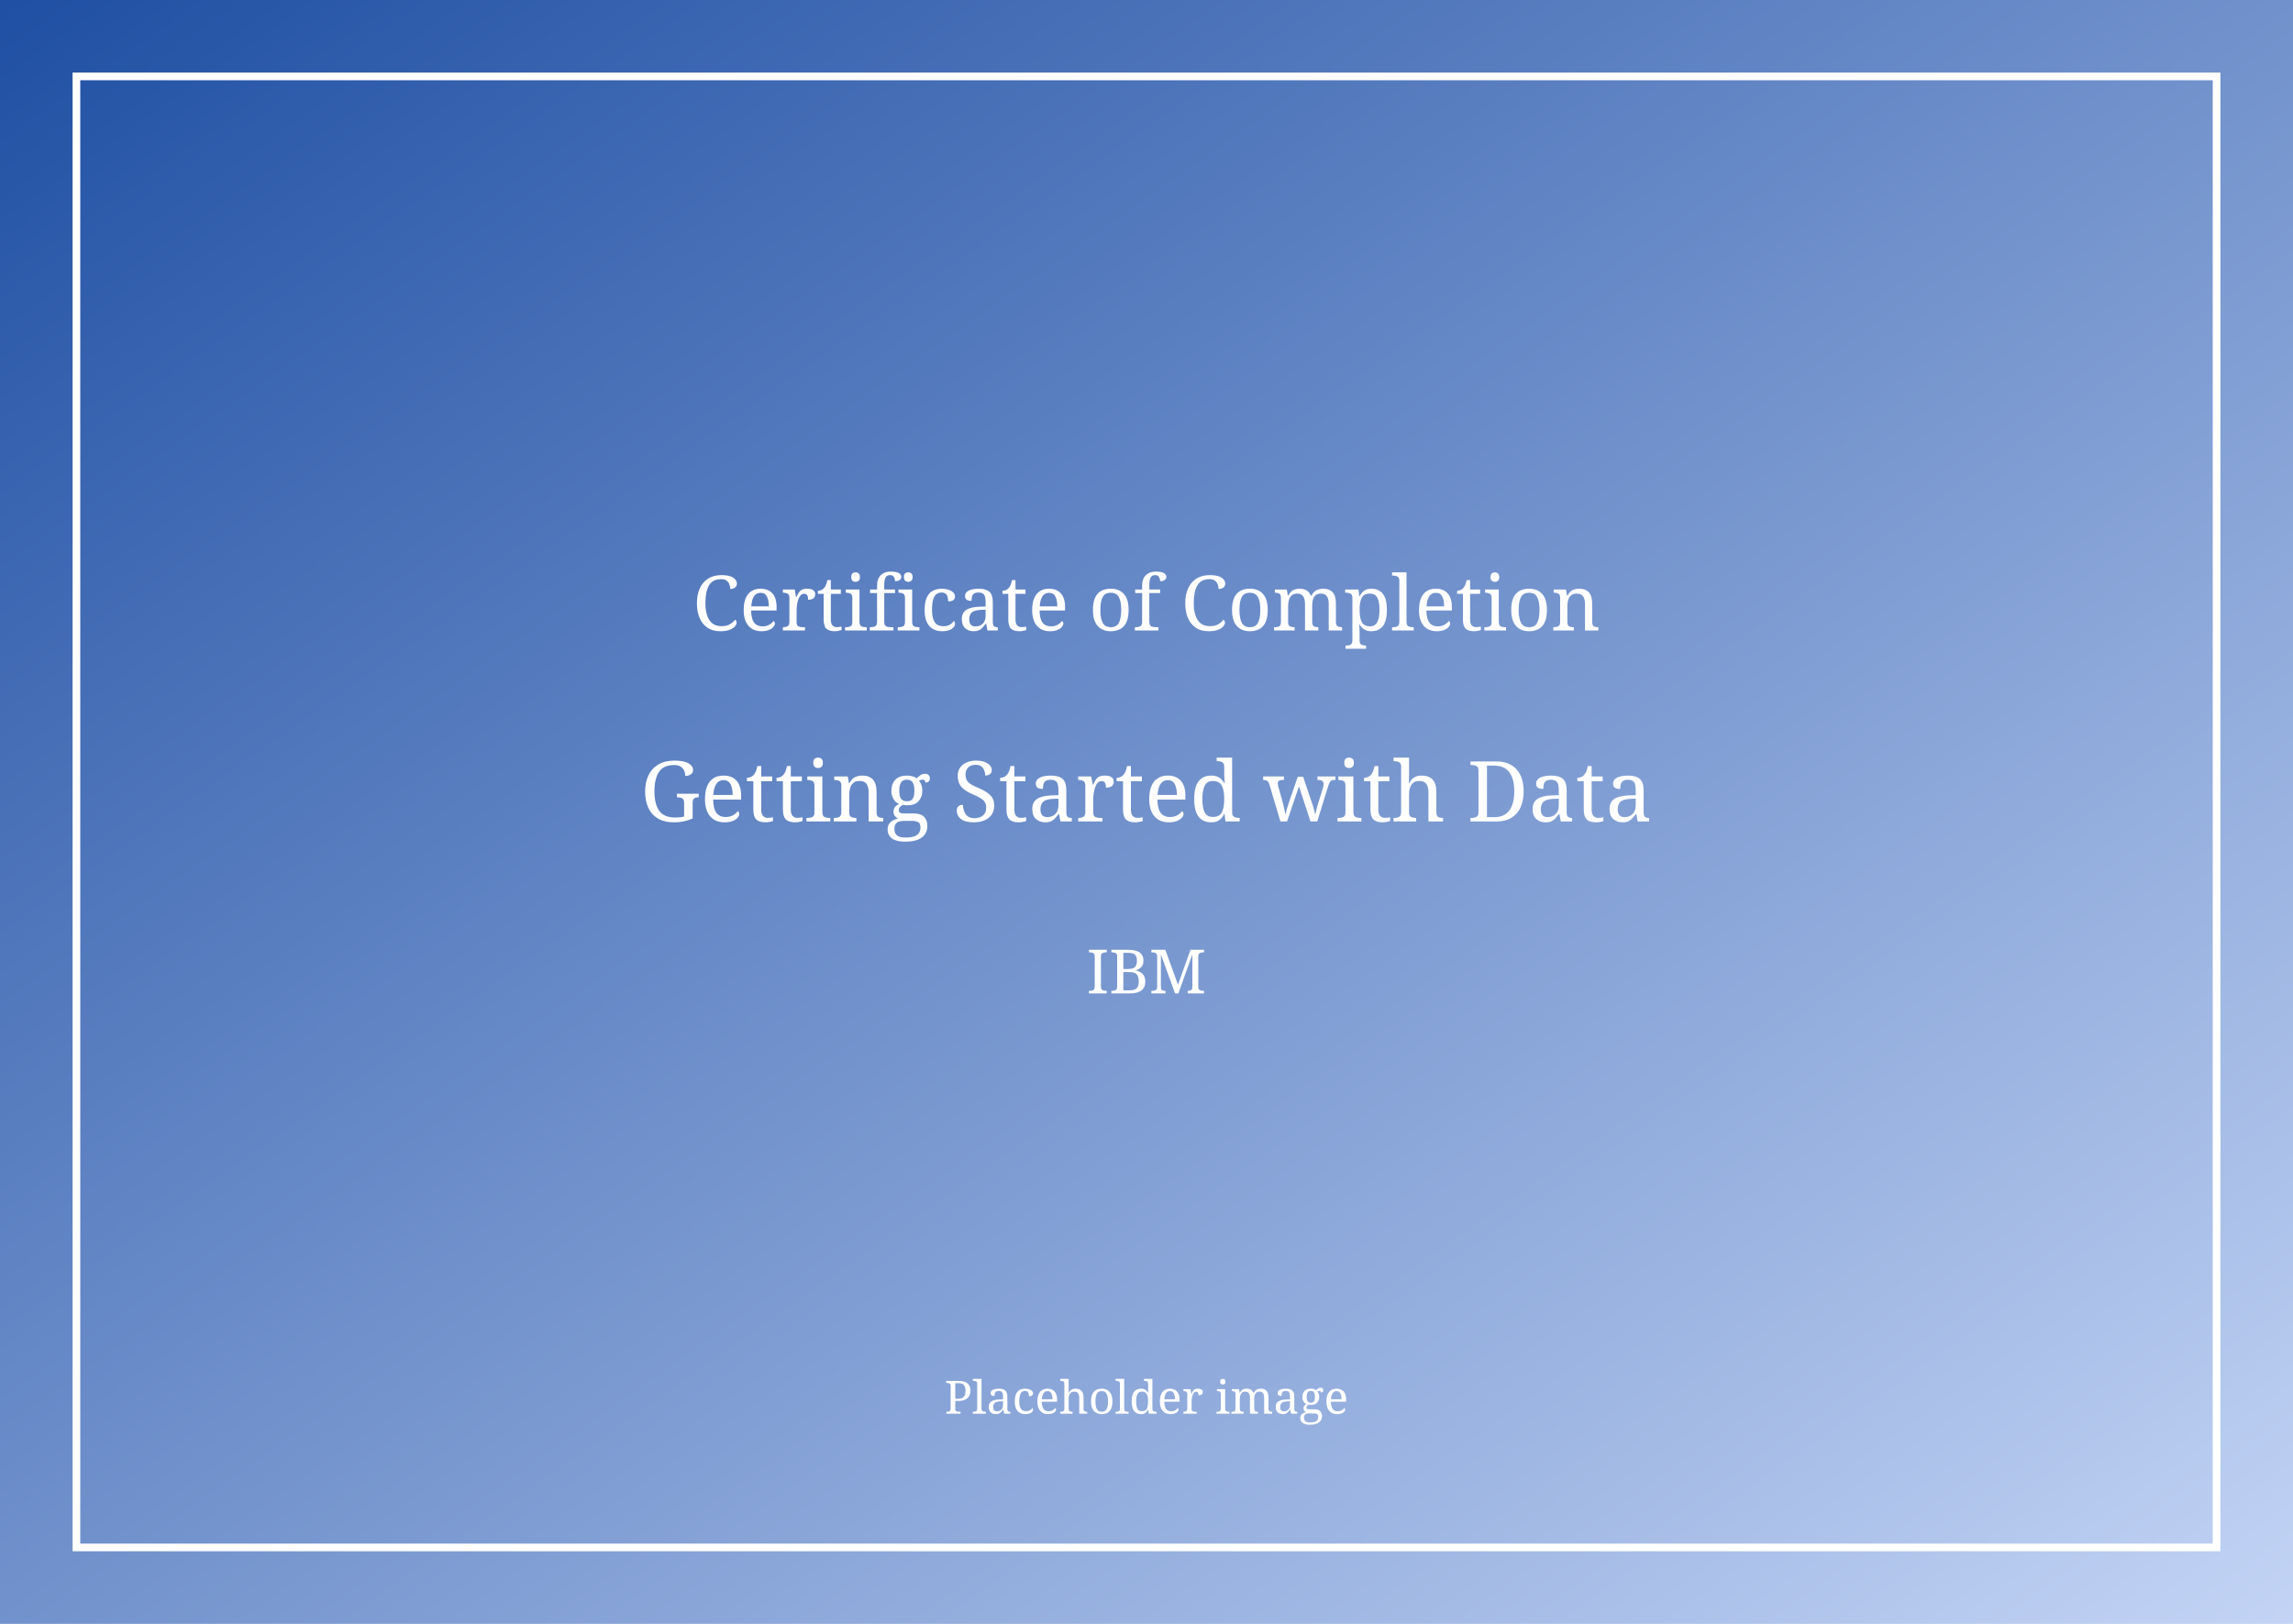
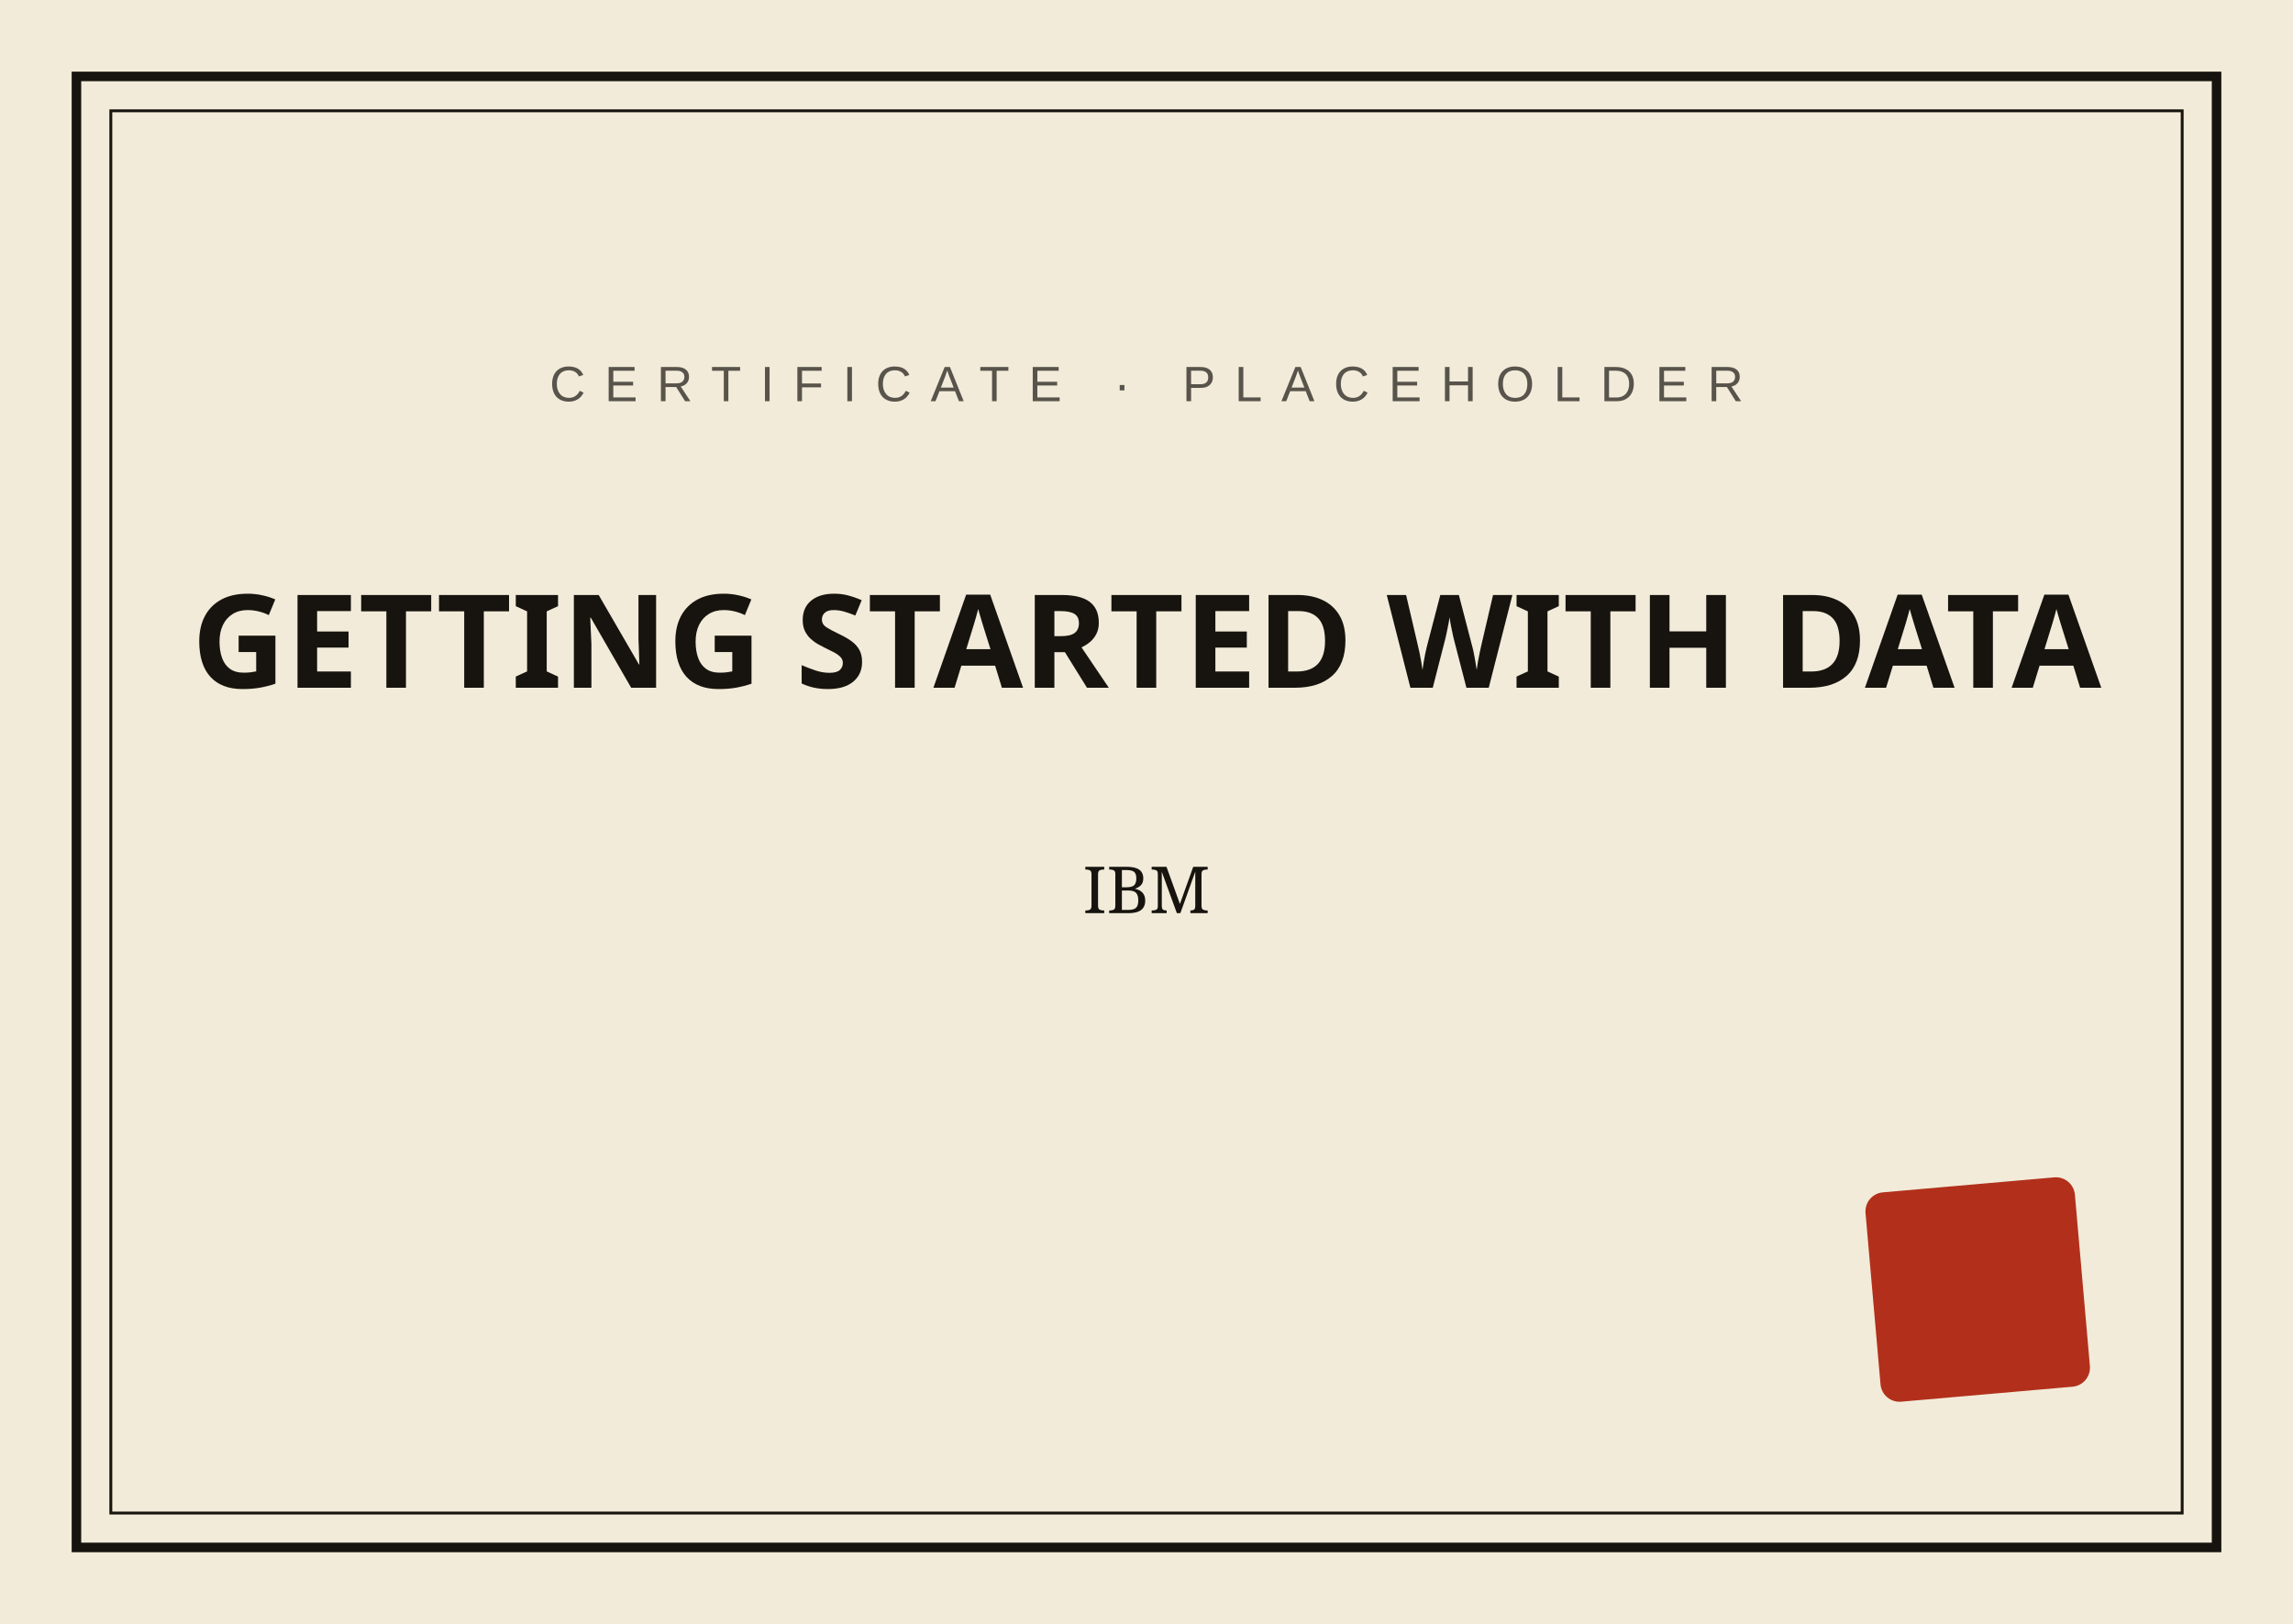
<svg xmlns="http://www.w3.org/2000/svg" viewBox="0 0 1200 850" role="img" aria-label="Placeholder certificate image">
-   <defs>
-     <linearGradient id="g" x1="0" y1="0" x2="1" y2="1">
-       <stop offset="0" stop-color="#1f4fa3" />
-       <stop offset="1" stop-color="#c3d4f5" />
-     </linearGradient>
-   </defs>
-   <rect width="1200" height="850" fill="url(#g)" />
-   <rect x="40" y="40" width="1120" height="770" fill="none" stroke="#ffffff" stroke-width="4" />
-   <text x="600" y="330" text-anchor="middle" font-family="serif" font-size="40" fill="#ffffff">Certificate of Completion</text>
-   <text x="600" y="430" text-anchor="middle" font-family="serif" font-size="44" fill="#ffffff">Getting Started with Data</text>
-   <text x="600" y="520" text-anchor="middle" font-family="serif" font-size="32" fill="#ffffff">IBM</text>
-   <text x="600" y="740" text-anchor="middle" font-family="serif" font-size="24" fill="#ffffff">Placeholder image</text>
+   <rect width="1200" height="850" fill="#f2ebd9" />
+   <rect x="40" y="40" width="1120" height="770" fill="none" stroke="#17140f" stroke-width="5" />
+   <rect x="58" y="58" width="1084" height="734" fill="none" stroke="#17140f" stroke-width="1.5" />
+   <text x="600" y="210" text-anchor="middle" font-family="Arial, sans-serif" font-size="26" letter-spacing="10" fill="#17140f" opacity="0.7">CERTIFICATE · PLACEHOLDER</text>
+   <text x="600" y="360" text-anchor="middle" font-family="Arial Narrow, Archivo, sans-serif" font-weight="800" font-size="68" fill="#17140f">GETTING STARTED WITH DATA</text>
+   <text x="600" y="478" text-anchor="middle" font-family="Georgia, serif" font-size="34" fill="#17140f">IBM</text>
+   <rect x="980" y="620" width="110" height="110" rx="10" fill="#b2301b" transform="rotate(-5 1035 675)" />
</svg>
